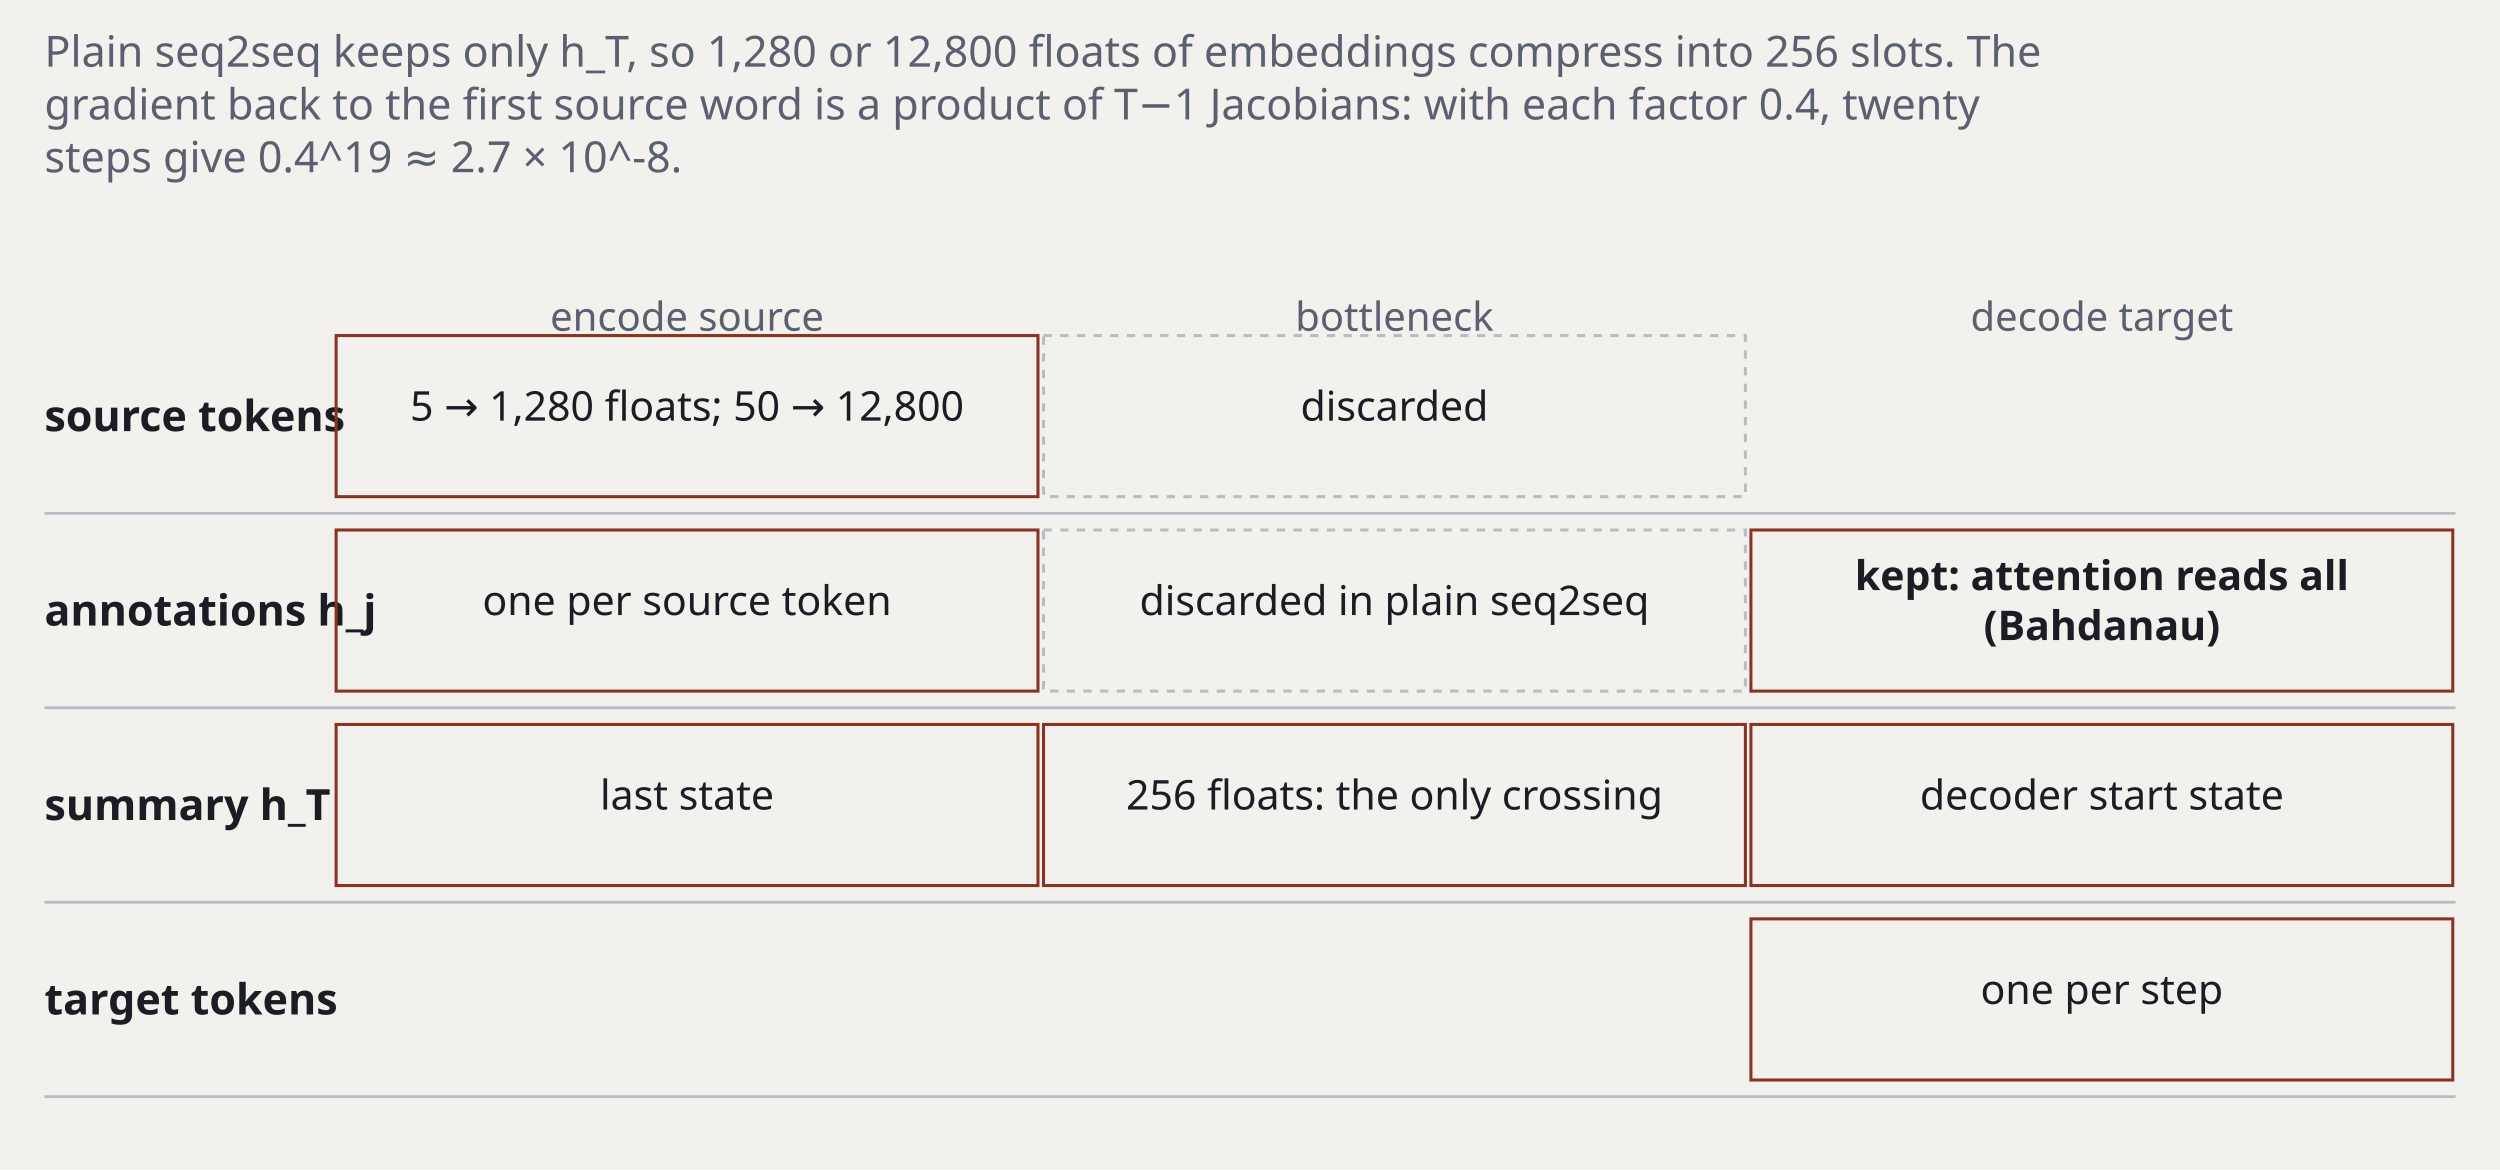
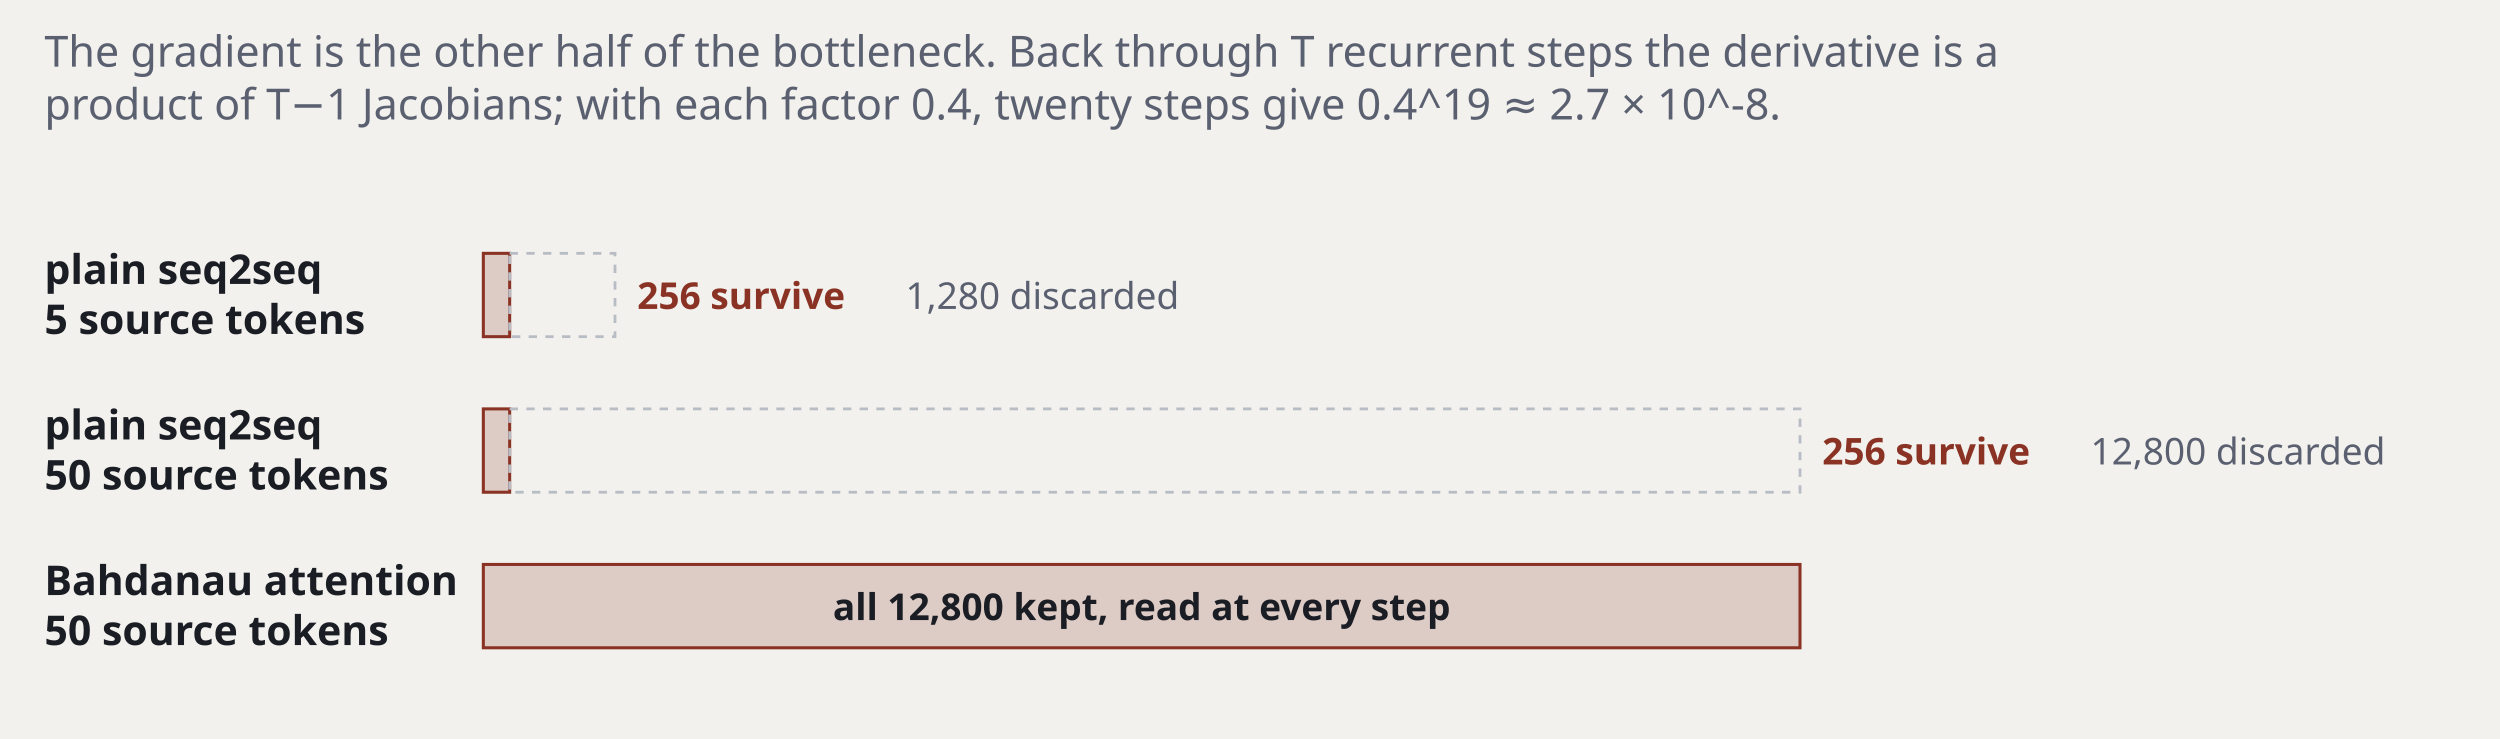
- <svg xmlns="http://www.w3.org/2000/svg" class="fig-svg" viewBox="0 0 900 421" width="100%" role="img" aria-labelledby="fig-title-c9ec36c5" aria-describedby="fig-desc-c9ec36c5">
+ <svg xmlns="http://www.w3.org/2000/svg" class="fig-svg" viewBox="0 0 900 266" width="100%" role="img" aria-labelledby="fig-title-663485bf" aria-describedby="fig-desc-663485bf">
  <defs>
-     <marker id="arrow-c9ec36c5" viewBox="0 0 8 8" refX="7" refY="4" markerWidth="7" markerHeight="7" orient="auto">
+     <marker id="arrow-663485bf" viewBox="0 0 8 8" refX="7" refY="4" markerWidth="7" markerHeight="7" orient="auto">
      <path d="M0,0 L8,4 L0,8 z" fill="var(--color-muted, #5a6070)" />
    </marker>
-     <marker id="arrow-accent-c9ec36c5" viewBox="0 0 8 8" refX="7" refY="4" markerWidth="7" markerHeight="7" orient="auto">
+     <marker id="arrow-accent-663485bf" viewBox="0 0 8 8" refX="7" refY="4" markerWidth="7" markerHeight="7" orient="auto">
      <path d="M0,0 L8,4 L0,8 z" fill="var(--color-accent, #8a3324)" />
    </marker>
  </defs>
-   <rect x="0" y="0" width="900" height="421" fill="var(--color-sheet, #f2f1ed)" />
-   <text x="16.00" y="24.00" font-family="'Hanken Grotesk', ui-sans-serif, system-ui, sans-serif" font-size="15.48" font-weight="400" fill="var(--color-muted, #5a6070)" text-anchor="start">Plain seq2seq keeps only h_T, so 1,280 or 12,800 floats of embeddings compress into 256 slots. The</text>
-   <text x="16.00" y="43.00" font-family="'Hanken Grotesk', ui-sans-serif, system-ui, sans-serif" font-size="15.48" font-weight="400" fill="var(--color-muted, #5a6070)" text-anchor="start">gradient back to the first source word is a product of T−1 Jacobians: with each factor 0.4, twenty</text>
-   <text x="16.00" y="62.00" font-family="'Hanken Grotesk', ui-sans-serif, system-ui, sans-serif" font-size="15.48" font-weight="400" fill="var(--color-muted, #5a6070)" text-anchor="start">steps give 0.4^19 ≈ 2.7 × 10^-8.</text>
-   <text x="247.33" y="119.07" font-family="'Hanken Grotesk', ui-sans-serif, system-ui, sans-serif" font-size="14.4" font-weight="400" fill="var(--color-muted, #5a6070)" text-anchor="middle" data-part="encode-source">encode source</text>
-   <text x="502.00" y="119.07" font-family="'Hanken Grotesk', ui-sans-serif, system-ui, sans-serif" font-size="14.4" font-weight="400" fill="var(--color-muted, #5a6070)" text-anchor="middle" data-part="bottleneck">bottleneck</text>
-   <text x="756.67" y="119.07" font-family="'Hanken Grotesk', ui-sans-serif, system-ui, sans-serif" font-size="14.4" font-weight="400" fill="var(--color-muted, #5a6070)" text-anchor="middle" data-part="decode-target">decode target</text>
-   <text x="16.00" y="155.20" font-family="'Hanken Grotesk', ui-sans-serif, system-ui, sans-serif" font-size="15.48" font-weight="600" fill="var(--color-ink, #1a1d24)" text-anchor="start" data-part="encode-source">source tokens</text>
-   <line x1="16.00" y1="184.80" x2="884.00" y2="184.80" stroke="var(--color-rule, #b8bcc4)" stroke-width="1" data-part="encode-source" />
-   <rect x="121.00" y="120.80" width="252.67" height="58.00" rx="0" fill="none" stroke="var(--color-accent, #8a3324)" stroke-width="1.1" data-part="encode-source" />
-   <text x="247.33" y="151.43" font-family="'Hanken Grotesk', ui-sans-serif, system-ui, sans-serif" font-size="14.76" font-weight="400" fill="var(--color-ink, #1a1d24)" text-anchor="middle" data-part="encode-source">5 → 1,280 floats; 50 → 12,800</text>
-   <rect x="375.67" y="120.80" width="252.67" height="58.00" rx="0" fill="none" stroke="var(--color-rule, #b8bcc4)" stroke-width="1.1" stroke-dasharray="3 3" data-part="bottleneck" />
-   <text x="502.00" y="151.43" font-family="'Hanken Grotesk', ui-sans-serif, system-ui, sans-serif" font-size="14.76" font-weight="400" fill="var(--color-ink, #1a1d24)" text-anchor="middle" data-part="bottleneck">discarded</text>
-   <text x="16.00" y="225.20" font-family="'Hanken Grotesk', ui-sans-serif, system-ui, sans-serif" font-size="15.48" font-weight="600" fill="var(--color-ink, #1a1d24)" text-anchor="start" data-part="annotations">annotations h_j</text>
-   <line x1="16.00" y1="254.80" x2="884.00" y2="254.80" stroke="var(--color-rule, #b8bcc4)" stroke-width="1" data-part="annotations" />
-   <rect x="121.00" y="190.80" width="252.67" height="58.00" rx="0" fill="none" stroke="var(--color-accent, #8a3324)" stroke-width="1.1" data-part="annotations" />
-   <text x="247.33" y="221.43" font-family="'Hanken Grotesk', ui-sans-serif, system-ui, sans-serif" font-size="14.76" font-weight="400" fill="var(--color-ink, #1a1d24)" text-anchor="middle" data-part="annotations">one per source token</text>
-   <rect x="375.67" y="190.80" width="252.67" height="58.00" rx="0" fill="none" stroke="var(--color-rule, #b8bcc4)" stroke-width="1.1" stroke-dasharray="3 3" data-part="bottleneck" />
-   <text x="502.00" y="221.43" font-family="'Hanken Grotesk', ui-sans-serif, system-ui, sans-serif" font-size="14.76" font-weight="400" fill="var(--color-ink, #1a1d24)" text-anchor="middle" data-part="bottleneck">discarded in plain seq2seq</text>
-   <rect x="630.33" y="190.80" width="252.67" height="58.00" rx="0" fill="none" stroke="var(--color-accent, #8a3324)" stroke-width="1.1" data-part="annotations" />
-   <text x="756.67" y="212.43" font-family="'Hanken Grotesk', ui-sans-serif, system-ui, sans-serif" font-size="14.76" font-weight="600" fill="var(--color-ink, #1a1d24)" text-anchor="middle" data-part="annotations">kept: attention reads all</text>
-   <text x="756.67" y="230.43" font-family="'Hanken Grotesk', ui-sans-serif, system-ui, sans-serif" font-size="14.76" font-weight="600" fill="var(--color-ink, #1a1d24)" text-anchor="middle" data-part="annotations">(Bahdanau)</text>
-   <text x="16.00" y="295.20" font-family="'Hanken Grotesk', ui-sans-serif, system-ui, sans-serif" font-size="15.48" font-weight="600" fill="var(--color-ink, #1a1d24)" text-anchor="start" data-part="bottleneck">summary h_T</text>
-   <line x1="16.00" y1="324.80" x2="884.00" y2="324.80" stroke="var(--color-rule, #b8bcc4)" stroke-width="1" data-part="bottleneck" />
-   <rect x="121.00" y="260.80" width="252.67" height="58.00" rx="0" fill="none" stroke="var(--color-accent, #8a3324)" stroke-width="1.1" data-part="bottleneck" />
-   <text x="247.33" y="291.43" font-family="'Hanken Grotesk', ui-sans-serif, system-ui, sans-serif" font-size="14.76" font-weight="400" fill="var(--color-ink, #1a1d24)" text-anchor="middle" data-part="bottleneck">last state</text>
-   <rect x="375.67" y="260.80" width="252.67" height="58.00" rx="0" fill="none" stroke="var(--color-accent, #8a3324)" stroke-width="1.1" data-part="bottleneck" />
-   <text x="502.00" y="291.43" font-family="'Hanken Grotesk', ui-sans-serif, system-ui, sans-serif" font-size="14.76" font-weight="400" fill="var(--color-ink, #1a1d24)" text-anchor="middle" data-part="bottleneck">256 floats: the only crossing</text>
-   <rect x="630.33" y="260.80" width="252.67" height="58.00" rx="0" fill="none" stroke="var(--color-accent, #8a3324)" stroke-width="1.1" data-part="bottleneck" />
-   <text x="756.67" y="291.43" font-family="'Hanken Grotesk', ui-sans-serif, system-ui, sans-serif" font-size="14.76" font-weight="400" fill="var(--color-ink, #1a1d24)" text-anchor="middle" data-part="bottleneck">decoder start state</text>
-   <text x="16.00" y="365.20" font-family="'Hanken Grotesk', ui-sans-serif, system-ui, sans-serif" font-size="15.48" font-weight="600" fill="var(--color-ink, #1a1d24)" text-anchor="start" data-part="decode-target">target tokens</text>
-   <line x1="16.00" y1="394.80" x2="884.00" y2="394.80" stroke="var(--color-rule, #b8bcc4)" stroke-width="1" data-part="decode-target" />
-   <rect x="630.33" y="330.80" width="252.67" height="58.00" rx="0" fill="none" stroke="var(--color-accent, #8a3324)" stroke-width="1.1" data-part="decode-target" />
-   <text x="756.67" y="361.43" font-family="'Hanken Grotesk', ui-sans-serif, system-ui, sans-serif" font-size="14.76" font-weight="400" fill="var(--color-ink, #1a1d24)" text-anchor="middle" data-part="decode-target">one per step</text>
+   <rect x="0" y="0" width="900" height="266" fill="var(--color-sheet, #f2f1ed)" />
+   <text x="16.00" y="24.00" font-family="'Hanken Grotesk', ui-sans-serif, system-ui, sans-serif" font-size="15.48" font-weight="400" fill="var(--color-muted, #5a6070)" text-anchor="start" data-part="note">The gradient is the other half of the bottleneck. Back through T recurrent steps the derivative is a</text>
+   <text x="16.00" y="43.00" font-family="'Hanken Grotesk', ui-sans-serif, system-ui, sans-serif" font-size="15.48" font-weight="400" fill="var(--color-muted, #5a6070)" text-anchor="start" data-part="note">product of T−1 Jacobians; with each factor 0.4, twenty steps give 0.4^19 ≈ 2.7 × 10^-8.</text>
+   <text x="16.00" y="102.22" font-family="'Hanken Grotesk', ui-sans-serif, system-ui, sans-serif" font-size="14.76" font-weight="600" fill="var(--color-ink, #1a1d24)" text-anchor="start" data-part="row-plain-5">plain seq2seq</text>
+   <text x="16.00" y="120.22" font-family="'Hanken Grotesk', ui-sans-serif, system-ui, sans-serif" font-size="14.76" font-weight="600" fill="var(--color-ink, #1a1d24)" text-anchor="start" data-part="row-plain-5">5 source tokens</text>
+   <rect x="174.00" y="91.20" width="9.48" height="30.00" rx="0" fill="rgba(138, 51, 36, 0.20)" stroke="var(--color-accent, #8a3324)" stroke-width="1.1" data-part="row-plain-5" />
+   <rect x="183.48" y="91.20" width="37.92" height="30.00" rx="0" fill="none" stroke="var(--color-rule, #b8bcc4)" stroke-width="1" stroke-dasharray="3 3" data-part="row-plain-5" />
+   <text x="229.40" y="111.22" font-family="'Hanken Grotesk', ui-sans-serif, system-ui, sans-serif" font-size="13.32" font-weight="600" fill="var(--color-accent, #8a3324)" text-anchor="start" data-part="row-plain-5">256 survive</text>
+   <text x="325.99" y="111.22" font-family="'Hanken Grotesk', ui-sans-serif, system-ui, sans-serif" font-size="13.32" font-weight="400" fill="var(--color-muted, #5a6070)" text-anchor="start" data-part="row-plain-5">1,280 discarded</text>
+   <text x="16.00" y="158.22" font-family="'Hanken Grotesk', ui-sans-serif, system-ui, sans-serif" font-size="14.76" font-weight="600" fill="var(--color-ink, #1a1d24)" text-anchor="start" data-part="row-plain-50">plain seq2seq</text>
+   <text x="16.00" y="176.22" font-family="'Hanken Grotesk', ui-sans-serif, system-ui, sans-serif" font-size="14.76" font-weight="600" fill="var(--color-ink, #1a1d24)" text-anchor="start" data-part="row-plain-50">50 source tokens</text>
+   <rect x="174.00" y="147.20" width="9.48" height="30.00" rx="0" fill="rgba(138, 51, 36, 0.20)" stroke="var(--color-accent, #8a3324)" stroke-width="1.1" data-part="row-plain-50" />
+   <rect x="183.48" y="147.20" width="464.52" height="30.00" rx="0" fill="none" stroke="var(--color-rule, #b8bcc4)" stroke-width="1" stroke-dasharray="3 3" data-part="row-plain-50" />
+   <text x="656.00" y="167.22" font-family="'Hanken Grotesk', ui-sans-serif, system-ui, sans-serif" font-size="13.32" font-weight="600" fill="var(--color-accent, #8a3324)" text-anchor="start" data-part="row-plain-50">256 survive</text>
+   <text x="752.59" y="167.22" font-family="'Hanken Grotesk', ui-sans-serif, system-ui, sans-serif" font-size="13.32" font-weight="400" fill="var(--color-muted, #5a6070)" text-anchor="start" data-part="row-plain-50">12,800 discarded</text>
+   <text x="16.00" y="214.22" font-family="'Hanken Grotesk', ui-sans-serif, system-ui, sans-serif" font-size="14.76" font-weight="600" fill="var(--color-ink, #1a1d24)" text-anchor="start" data-part="row-bahdanau">Bahdanau attention</text>
+   <text x="16.00" y="232.22" font-family="'Hanken Grotesk', ui-sans-serif, system-ui, sans-serif" font-size="14.76" font-weight="600" fill="var(--color-ink, #1a1d24)" text-anchor="start" data-part="row-bahdanau">50 source tokens</text>
+   <rect x="174.00" y="203.20" width="474.00" height="30.00" rx="0" fill="rgba(138, 51, 36, 0.20)" stroke="var(--color-accent, #8a3324)" stroke-width="1.1" data-part="row-bahdanau" />
+   <text x="411.00" y="223.22" font-family="'Hanken Grotesk', ui-sans-serif, system-ui, sans-serif" font-size="13.32" font-weight="600" fill="var(--color-ink, #1a1d24)" text-anchor="middle" data-part="row-bahdanau">all 12,800 kept, read at every step</text>
</svg>
